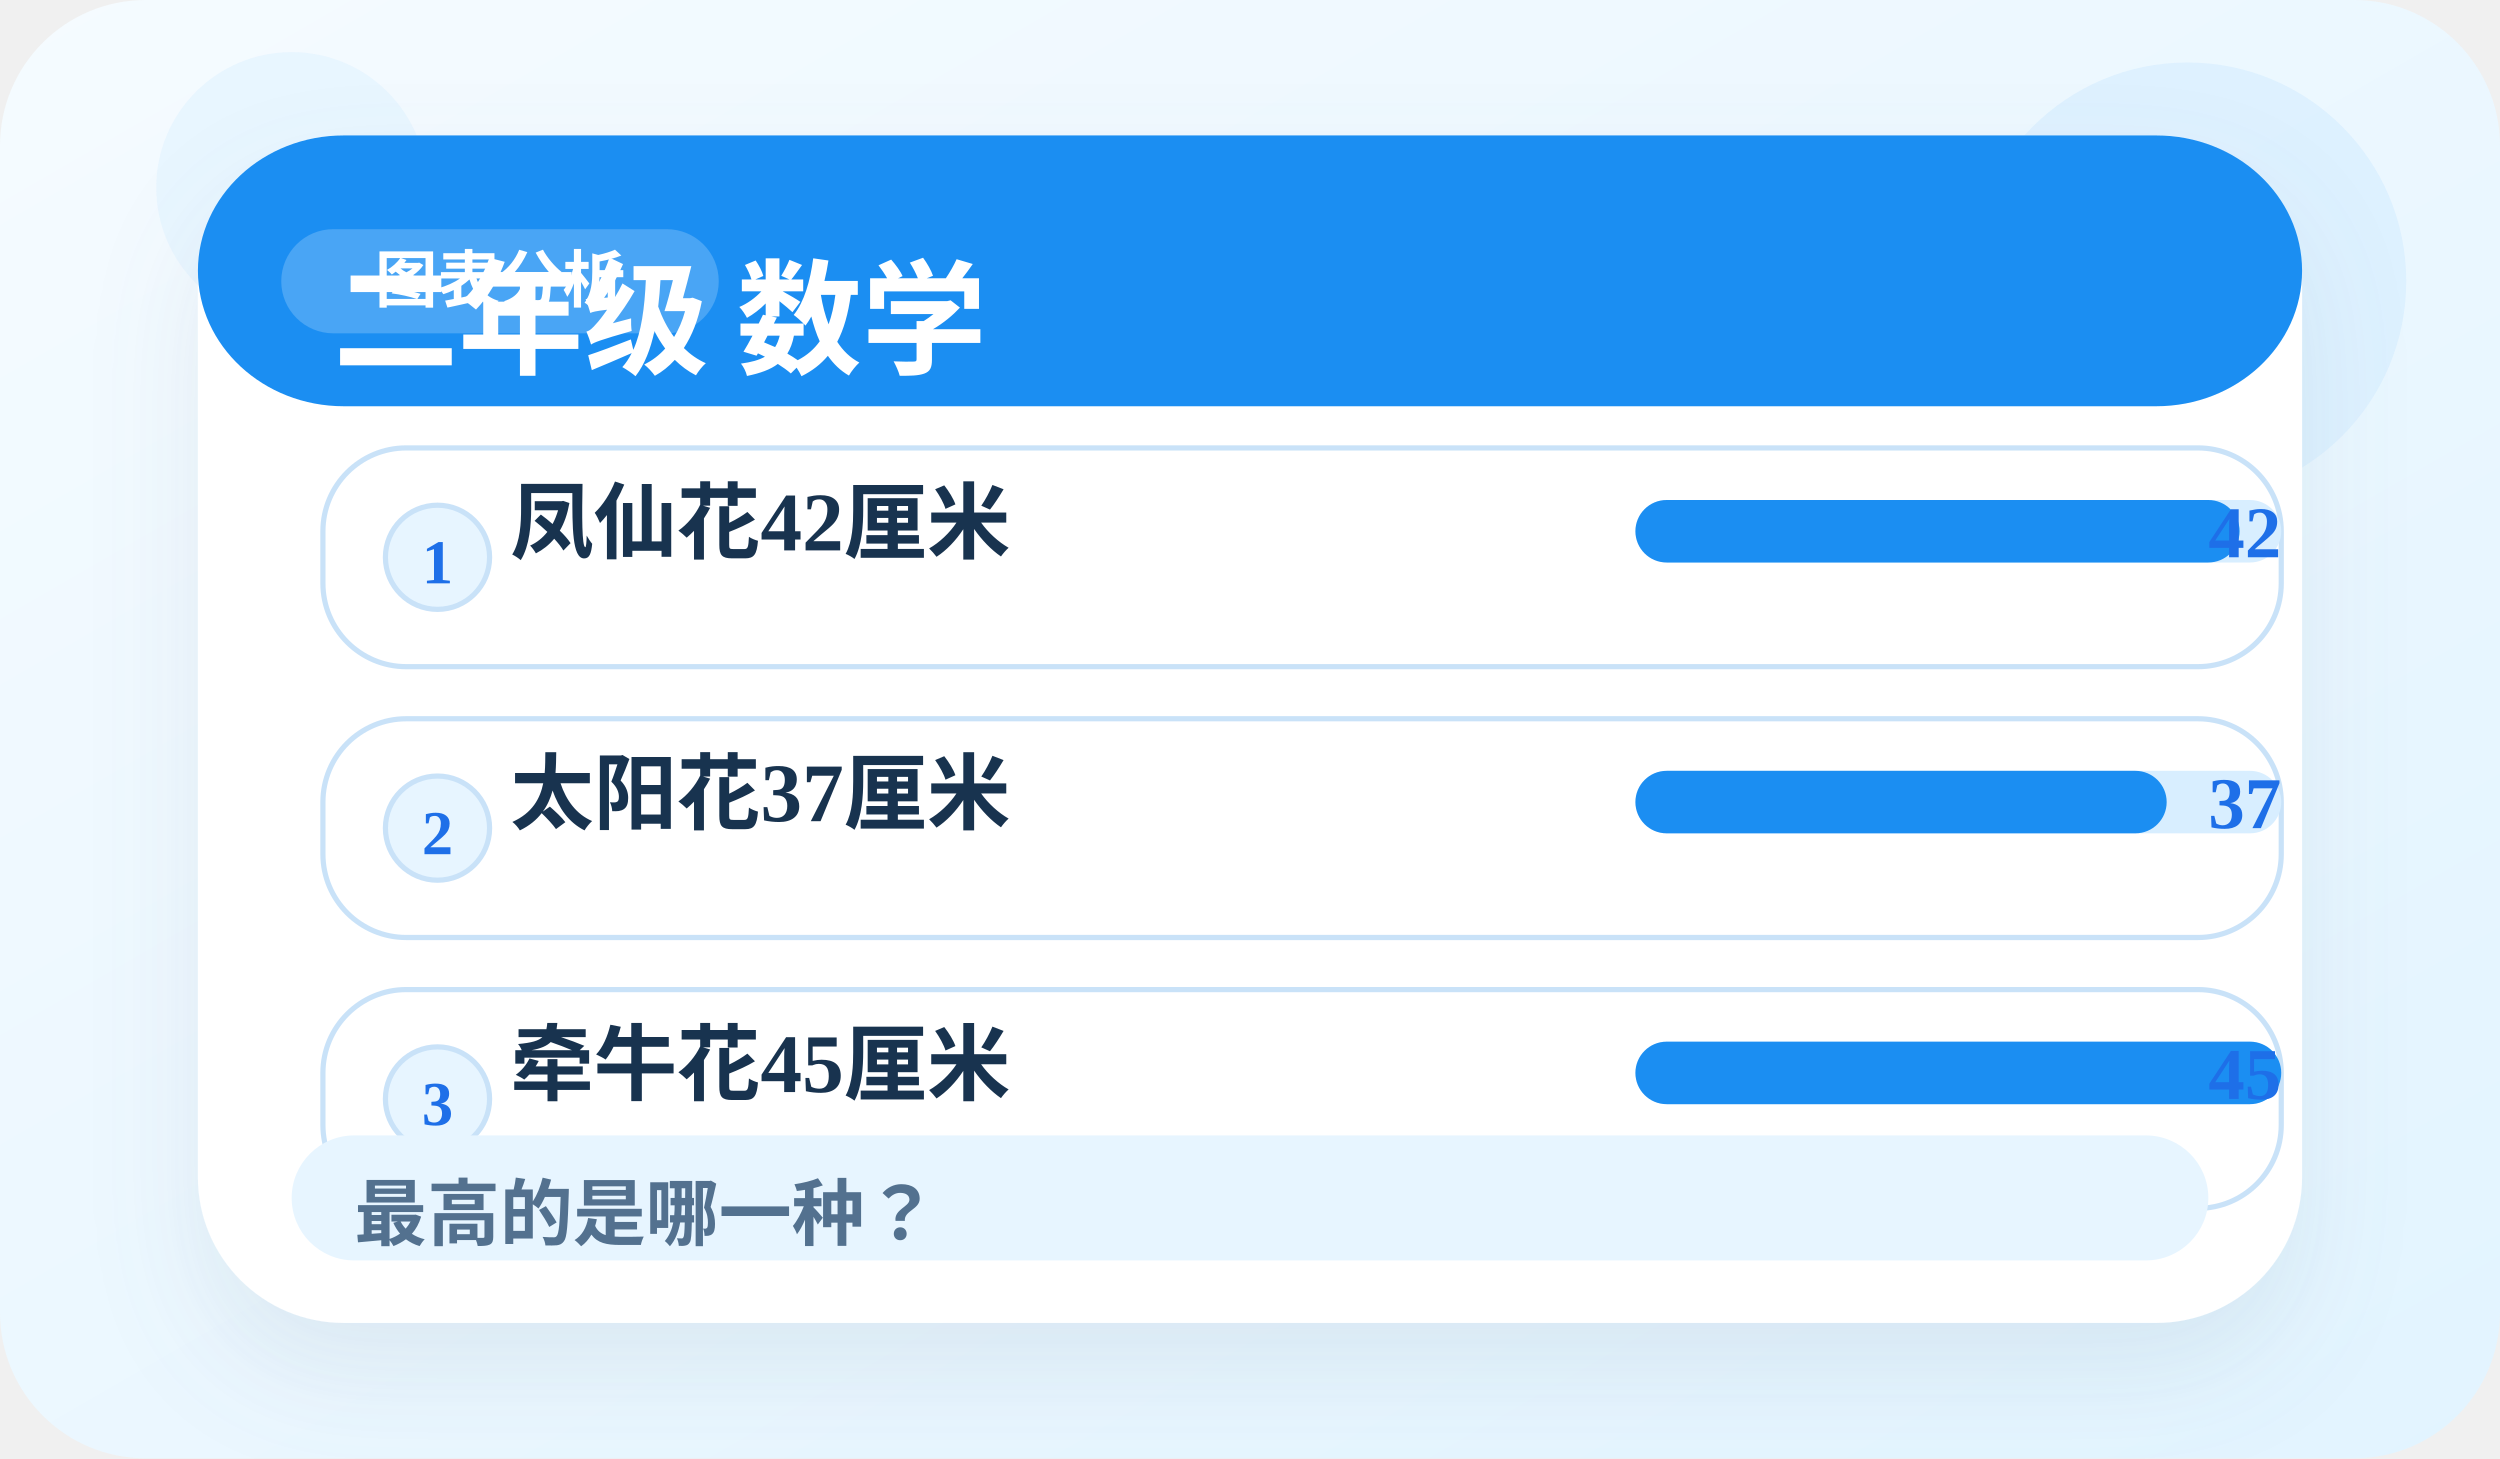
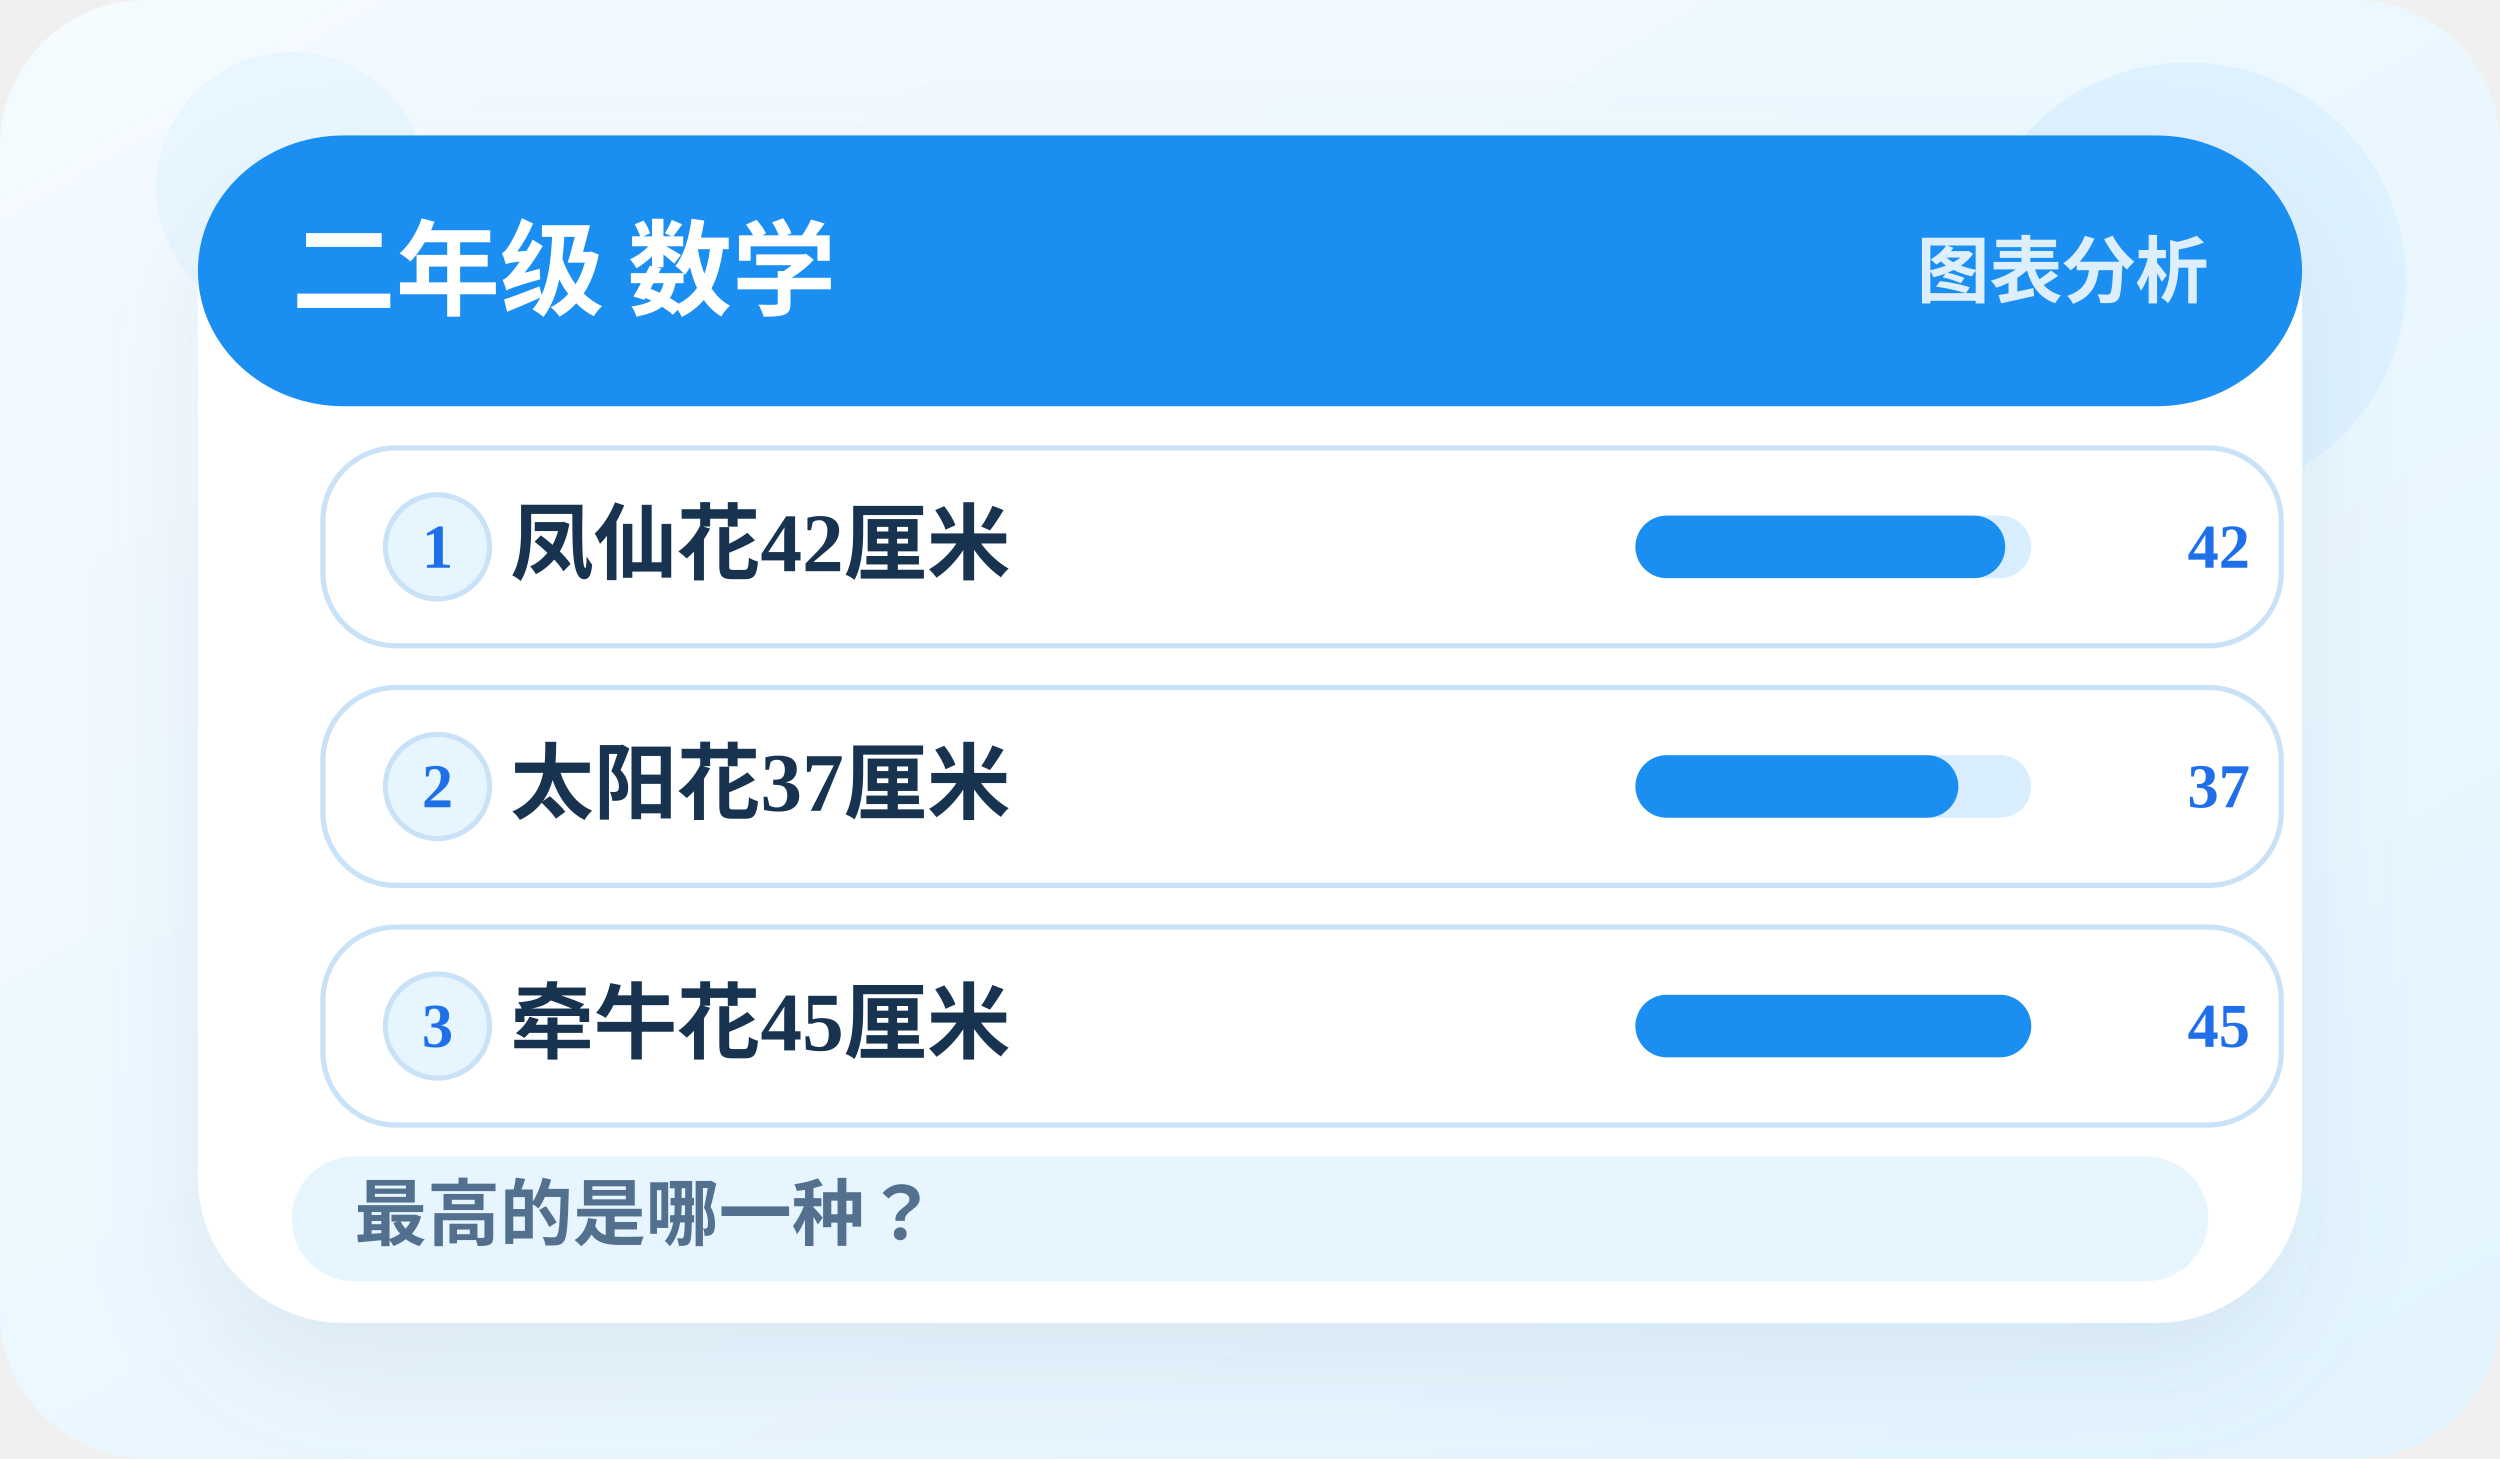
<svg xmlns="http://www.w3.org/2000/svg" viewBox="0 0 480 280">
  <defs>
    <linearGradient id="bg" x1="0%" y1="0%" x2="100%" y2="100%">
      <stop offset="0%" stop-color="#F5FBFF" />
      <stop offset="100%" stop-color="#E2F4FF" />
    </linearGradient>
    <filter id="shadow" x="-10%" y="-10%" width="120%" height="130%">
      <feDropShadow dx="0" dy="10" stdDeviation="10" flood-color="#7A94AA" flood-opacity="0.14" />
    </filter>
  </defs>
  <rect width="480" height="280" rx="28" fill="url(#bg)" />
  <circle cx="420" cy="54" r="42" fill="#D8EEFF" opacity="0.72" />
  <circle cx="56" cy="36" r="26" fill="#E7F5FF" opacity="0.9" />
  <rect x="38" y="26" width="404" height="228" rx="28" fill="#FFFFFF" filter="url(#shadow)" />
  <rect x="38" y="26" width="404" height="52" rx="28" fill="#1B8EF2" />
-   <rect x="54" y="44" width="84" height="20" rx="10" fill="rgba(255,255,255,0.20)" />
-   <text x="96" y="58" text-anchor="middle" font-size="12" fill="#FFFFFF" font-weight="700">图表分析</text>
-   <text x="64" y="112" font-size="24" fill="#18334F" font-weight="800">植物高度表</text>
-   <text x="64" y="70" font-size="24" fill="#FFFFFF" font-weight="800">二年级 数学</text>
-   <rect x="62" y="86" width="376" height="42" rx="16" fill="#FFFFFF" stroke="#C9E2F8" />
-   <circle cx="84" cy="107" r="10" fill="#E7F5FF" stroke="#C9E2F8" />
-   <text x="84" y="112" text-anchor="middle" font-size="12" fill="#1E6FE8" font-weight="700">1</text>
-   <text x="98" y="106" font-size="16" fill="#18334F" font-weight="600">
-     <tspan x="98" y="106">凤仙花42厘米</tspan>
+   <text x="56" y="59" font-size="20" fill="#FFFFFF" font-weight="800">二年级 数学</text>
+   <text x="424" y="57" text-anchor="end" font-size="14" fill="rgba(255,255,255,0.85)" font-weight="700">图表分析</text>
+   <rect x="62" y="86" width="376" height="38" rx="14" fill="#FFFFFF" stroke="#C9E2F8" />
+   <circle cx="84" cy="105" r="10" fill="#E7F5FF" stroke="#C9E2F8" />
+   <text x="84" y="109" text-anchor="middle" font-size="12" fill="#1E6FE8" font-weight="700">1</text>
+   <text x="98" font-size="16" fill="#18334F" font-weight="600">
+     <tspan x="98" y="110">凤仙花42厘米</tspan>
  </text>
-   <rect x="314" y="96" width="124" height="12" rx="6" fill="#D8EEFF" />
-   <rect x="314" y="96" width="116" height="12" rx="6" fill="#1B8EF2" />
-   <text x="438" y="107" text-anchor="end" font-size="14" fill="#1E6FE8" font-weight="700">42</text>
-   <rect x="62" y="138" width="376" height="42" rx="16" fill="#FFFFFF" stroke="#C9E2F8" />
-   <circle cx="84" cy="159" r="10" fill="#E7F5FF" stroke="#C9E2F8" />
-   <text x="84" y="164" text-anchor="middle" font-size="12" fill="#1E6FE8" font-weight="700">2</text>
-   <text x="98" y="158" font-size="16" fill="#18334F" font-weight="600">
-     <tspan x="98" y="158">太阳花37厘米</tspan>
+   <rect x="314" y="99" width="76" height="12" rx="6" fill="#D8EEFF" />
+   <rect x="314" y="99" width="71" height="12" rx="6" fill="#1B8EF2" />
+   <text x="432" y="109" text-anchor="end" font-size="12" fill="#1E6FE8" font-weight="700">42</text>
+   <rect x="62" y="132" width="376" height="38" rx="14" fill="#FFFFFF" stroke="#C9E2F8" />
+   <circle cx="84" cy="151" r="10" fill="#E7F5FF" stroke="#C9E2F8" />
+   <text x="84" y="155" text-anchor="middle" font-size="12" fill="#1E6FE8" font-weight="700">2</text>
+   <text x="98" font-size="16" fill="#18334F" font-weight="600">
+     <tspan x="98" y="156">太阳花37厘米</tspan>
  </text>
-   <rect x="314" y="148" width="124" height="12" rx="6" fill="#D8EEFF" />
-   <rect x="314" y="148" width="102" height="12" rx="6" fill="#1B8EF2" />
-   <text x="438" y="159" text-anchor="end" font-size="14" fill="#1E6FE8" font-weight="700">37</text>
-   <rect x="62" y="190" width="376" height="42" rx="16" fill="#FFFFFF" stroke="#C9E2F8" />
-   <circle cx="84" cy="211" r="10" fill="#E7F5FF" stroke="#C9E2F8" />
-   <text x="84" y="216" text-anchor="middle" font-size="12" fill="#1E6FE8" font-weight="700">3</text>
-   <text x="98" y="210" font-size="16" fill="#18334F" font-weight="600">
-     <tspan x="98" y="210">牵牛花45厘米</tspan>
+   <rect x="314" y="145" width="76" height="12" rx="6" fill="#D8EEFF" />
+   <rect x="314" y="145" width="62" height="12" rx="6" fill="#1B8EF2" />
+   <text x="432" y="155" text-anchor="end" font-size="12" fill="#1E6FE8" font-weight="700">37</text>
+   <rect x="62" y="178" width="376" height="38" rx="14" fill="#FFFFFF" stroke="#C9E2F8" />
+   <circle cx="84" cy="197" r="10" fill="#E7F5FF" stroke="#C9E2F8" />
+   <text x="84" y="201" text-anchor="middle" font-size="12" fill="#1E6FE8" font-weight="700">3</text>
+   <text x="98" font-size="16" fill="#18334F" font-weight="600">
+     <tspan x="98" y="202">牵牛花45厘米</tspan>
  </text>
-   <rect x="314" y="200" width="124" height="12" rx="6" fill="#D8EEFF" />
-   <rect x="314" y="200" width="124" height="12" rx="6" fill="#1B8EF2" />
-   <text x="438" y="211" text-anchor="end" font-size="14" fill="#1E6FE8" font-weight="700">45</text>
-   <rect x="56" y="218" width="368" height="24" rx="12" fill="#E7F5FF" />
-   <text x="68" y="238" font-size="14" fill="#53718F" font-weight="600">
-     <tspan x="68" y="238">最高的是哪一种？</tspan>
-   </text>
+   <rect x="314" y="191" width="76" height="12" rx="6" fill="#D8EEFF" />
+   <rect x="314" y="191" width="76" height="12" rx="6" fill="#1B8EF2" />
+   <text x="432" y="201" text-anchor="end" font-size="12" fill="#1E6FE8" font-weight="700">45</text>
+   <rect x="56" y="222" width="368" height="24" rx="12" fill="#E7F5FF" />
+   <text x="68" y="238" font-size="14" fill="#53718F" font-weight="600">最高的是哪一种？</text>
</svg>
